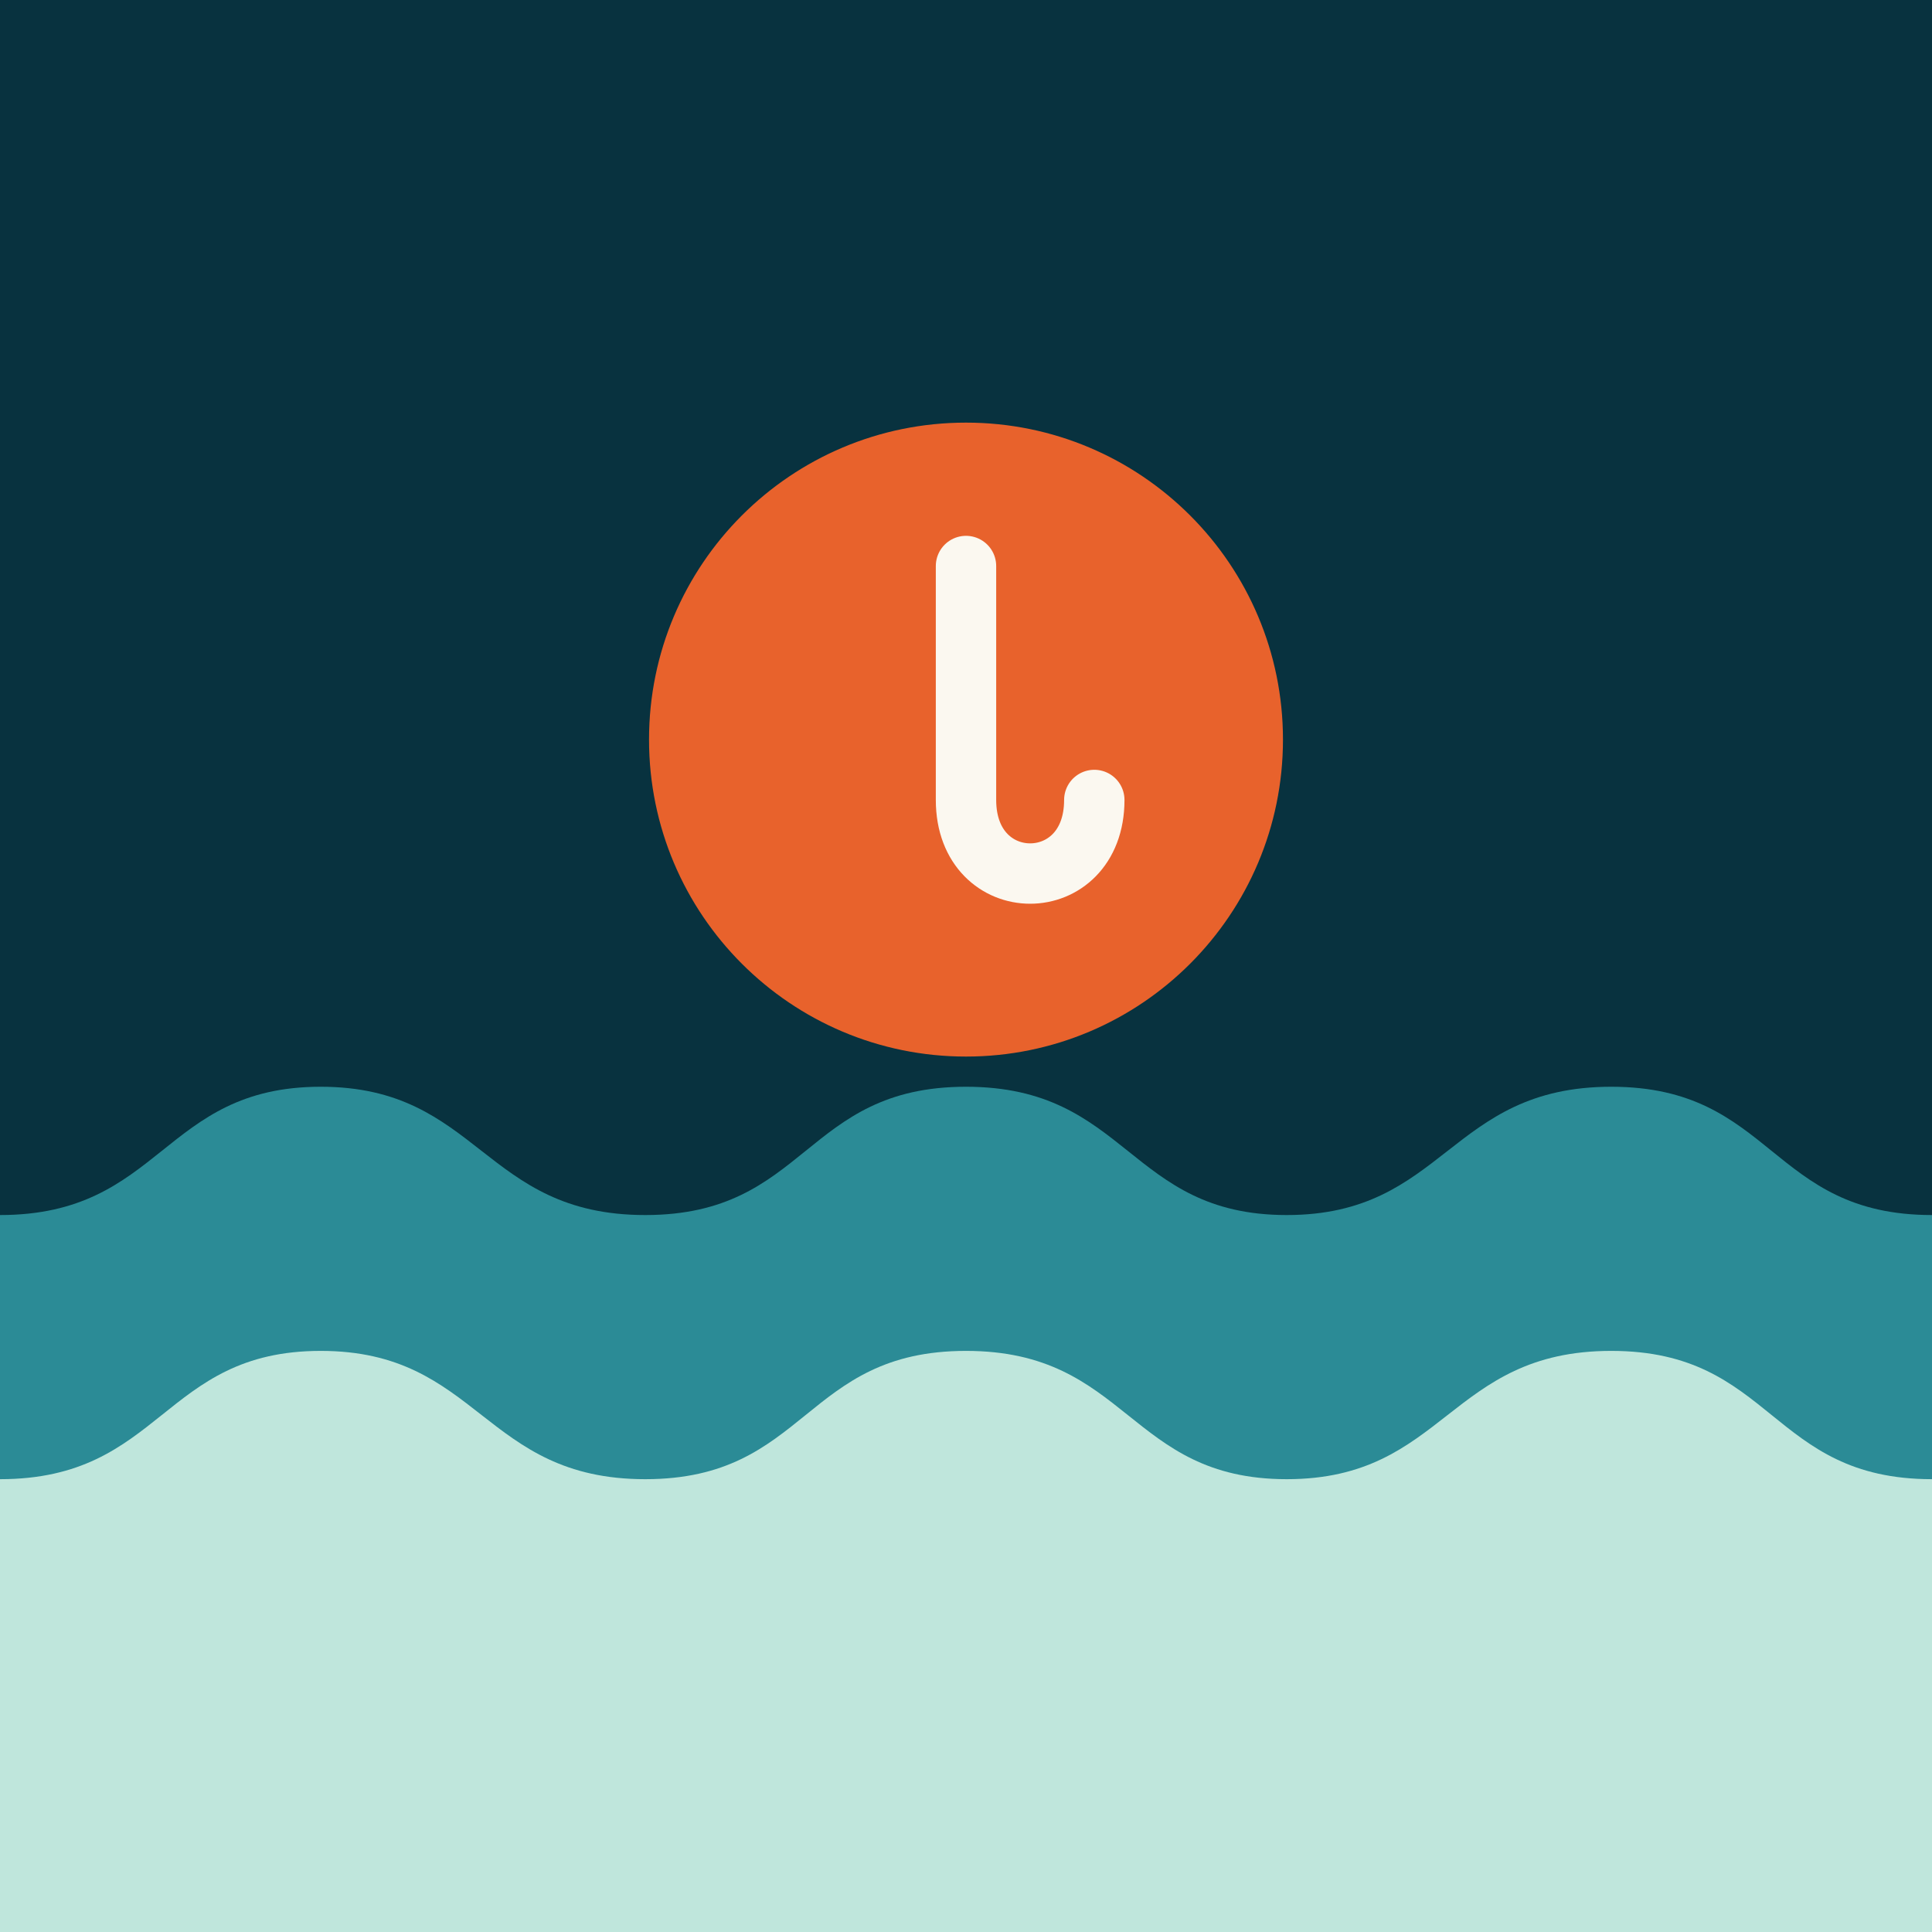
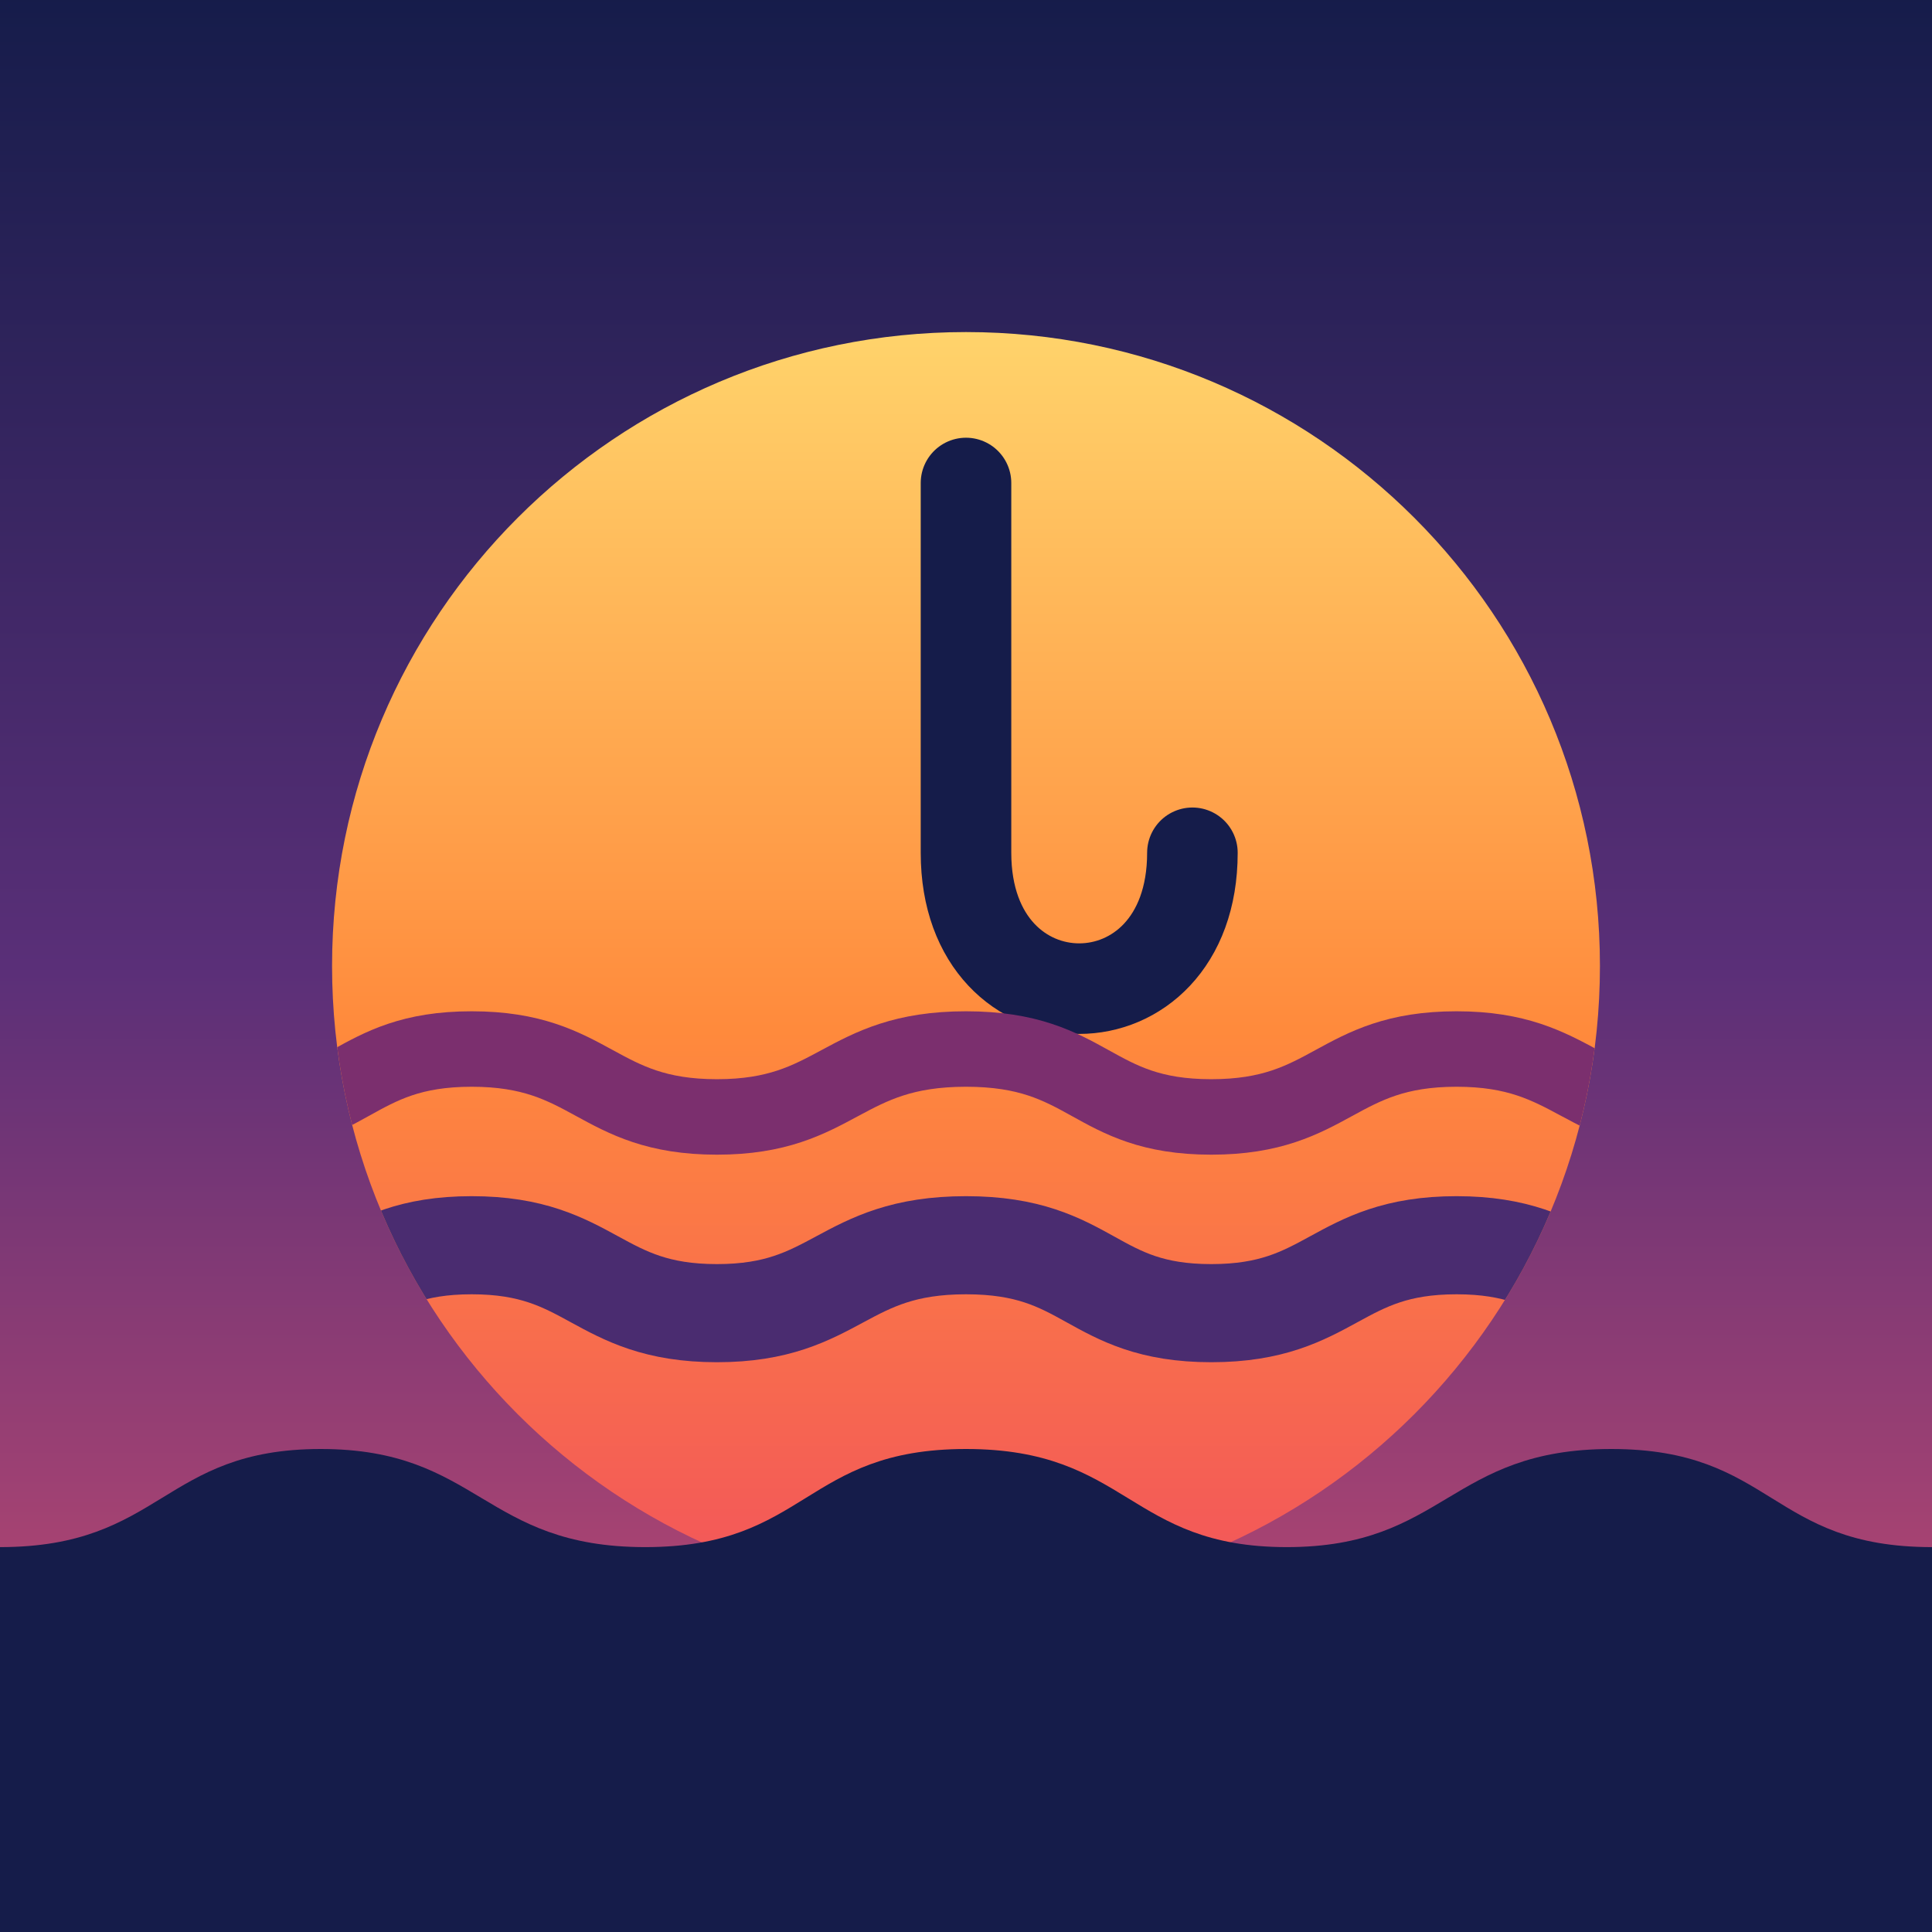
<svg xmlns="http://www.w3.org/2000/svg" viewBox="0 0 512 512">
-   <rect width="512" height="512" fill="#08323f" />
-   <circle cx="256" cy="196" r="84" fill="#e8622c" />
-   <path d="M256 150v62c0 26 34 26 34 0" fill="none" stroke="#fbf8f0" stroke-width="16" stroke-linecap="round" />
-   <path d="M0 322c43 0 43-34 85-34s43 34 86 34 42-34 85-34 43 34 85 34 43-34 86-34 42 34 85 34v190H0z" fill="#2b8b96" />
-   <path d="M0 392c43 0 43-34 85-34s43 34 86 34 42-34 85-34 43 34 85 34 43-34 86-34 42 34 85 34v120H0z" fill="#bfe6dc" />
+   <defs>
+     <linearGradient id="sky" x1="0" y1="0" x2="0" y2="1">
+       <stop offset="0" stop-color="#151c4a" />
+       <stop offset=".5" stop-color="#5a2f78" />
+       <stop offset="1" stop-color="#d9506e" />
+     </linearGradient>
+     <linearGradient id="sun" x1="0" y1="0" x2="0" y2="1">
+       <stop offset="0" stop-color="#ffd36b" />
+       <stop offset=".55" stop-color="#ff8a3c" />
+       <stop offset="1" stop-color="#f2545b" />
+     </linearGradient>
+   </defs>
+   <rect width="512" height="512" fill="url(#sky)" />
+   <circle cx="256" cy="256" r="168" fill="url(#sun)" />
+   <path d="M256 128v98c0 48 60 48 60 0" fill="none" stroke="#151c4a" stroke-width="24" stroke-linecap="round" />
+   <clipPath id="disc">
+     <circle cx="256" cy="256" r="168" />
+   </clipPath>
+   <g fill="none" stroke-width="20" clip-path="url(#disc)">
+     <path stroke="#7b2f6e" d="M60 296c33 0 33-18 65-18s33 18 65 18 33-18 66-18 33 18 65 18 33-18 65-18 33 18 66 18" />
+     <path stroke="#4a2c70" stroke-width="26" d="M60 348c33 0 33-18 65-18s33 18 65 18 33-18 66-18 33 18 65 18 33-18 65-18 33 18 66 18" />
+   </g>
+   <path d="M0 410c43 0 43-26 85-26s43 26 86 26 42-26 85-26 43 26 85 26 43-26 86-26 42 26 85 26v102H0z" fill="#151c4a" />
</svg>
